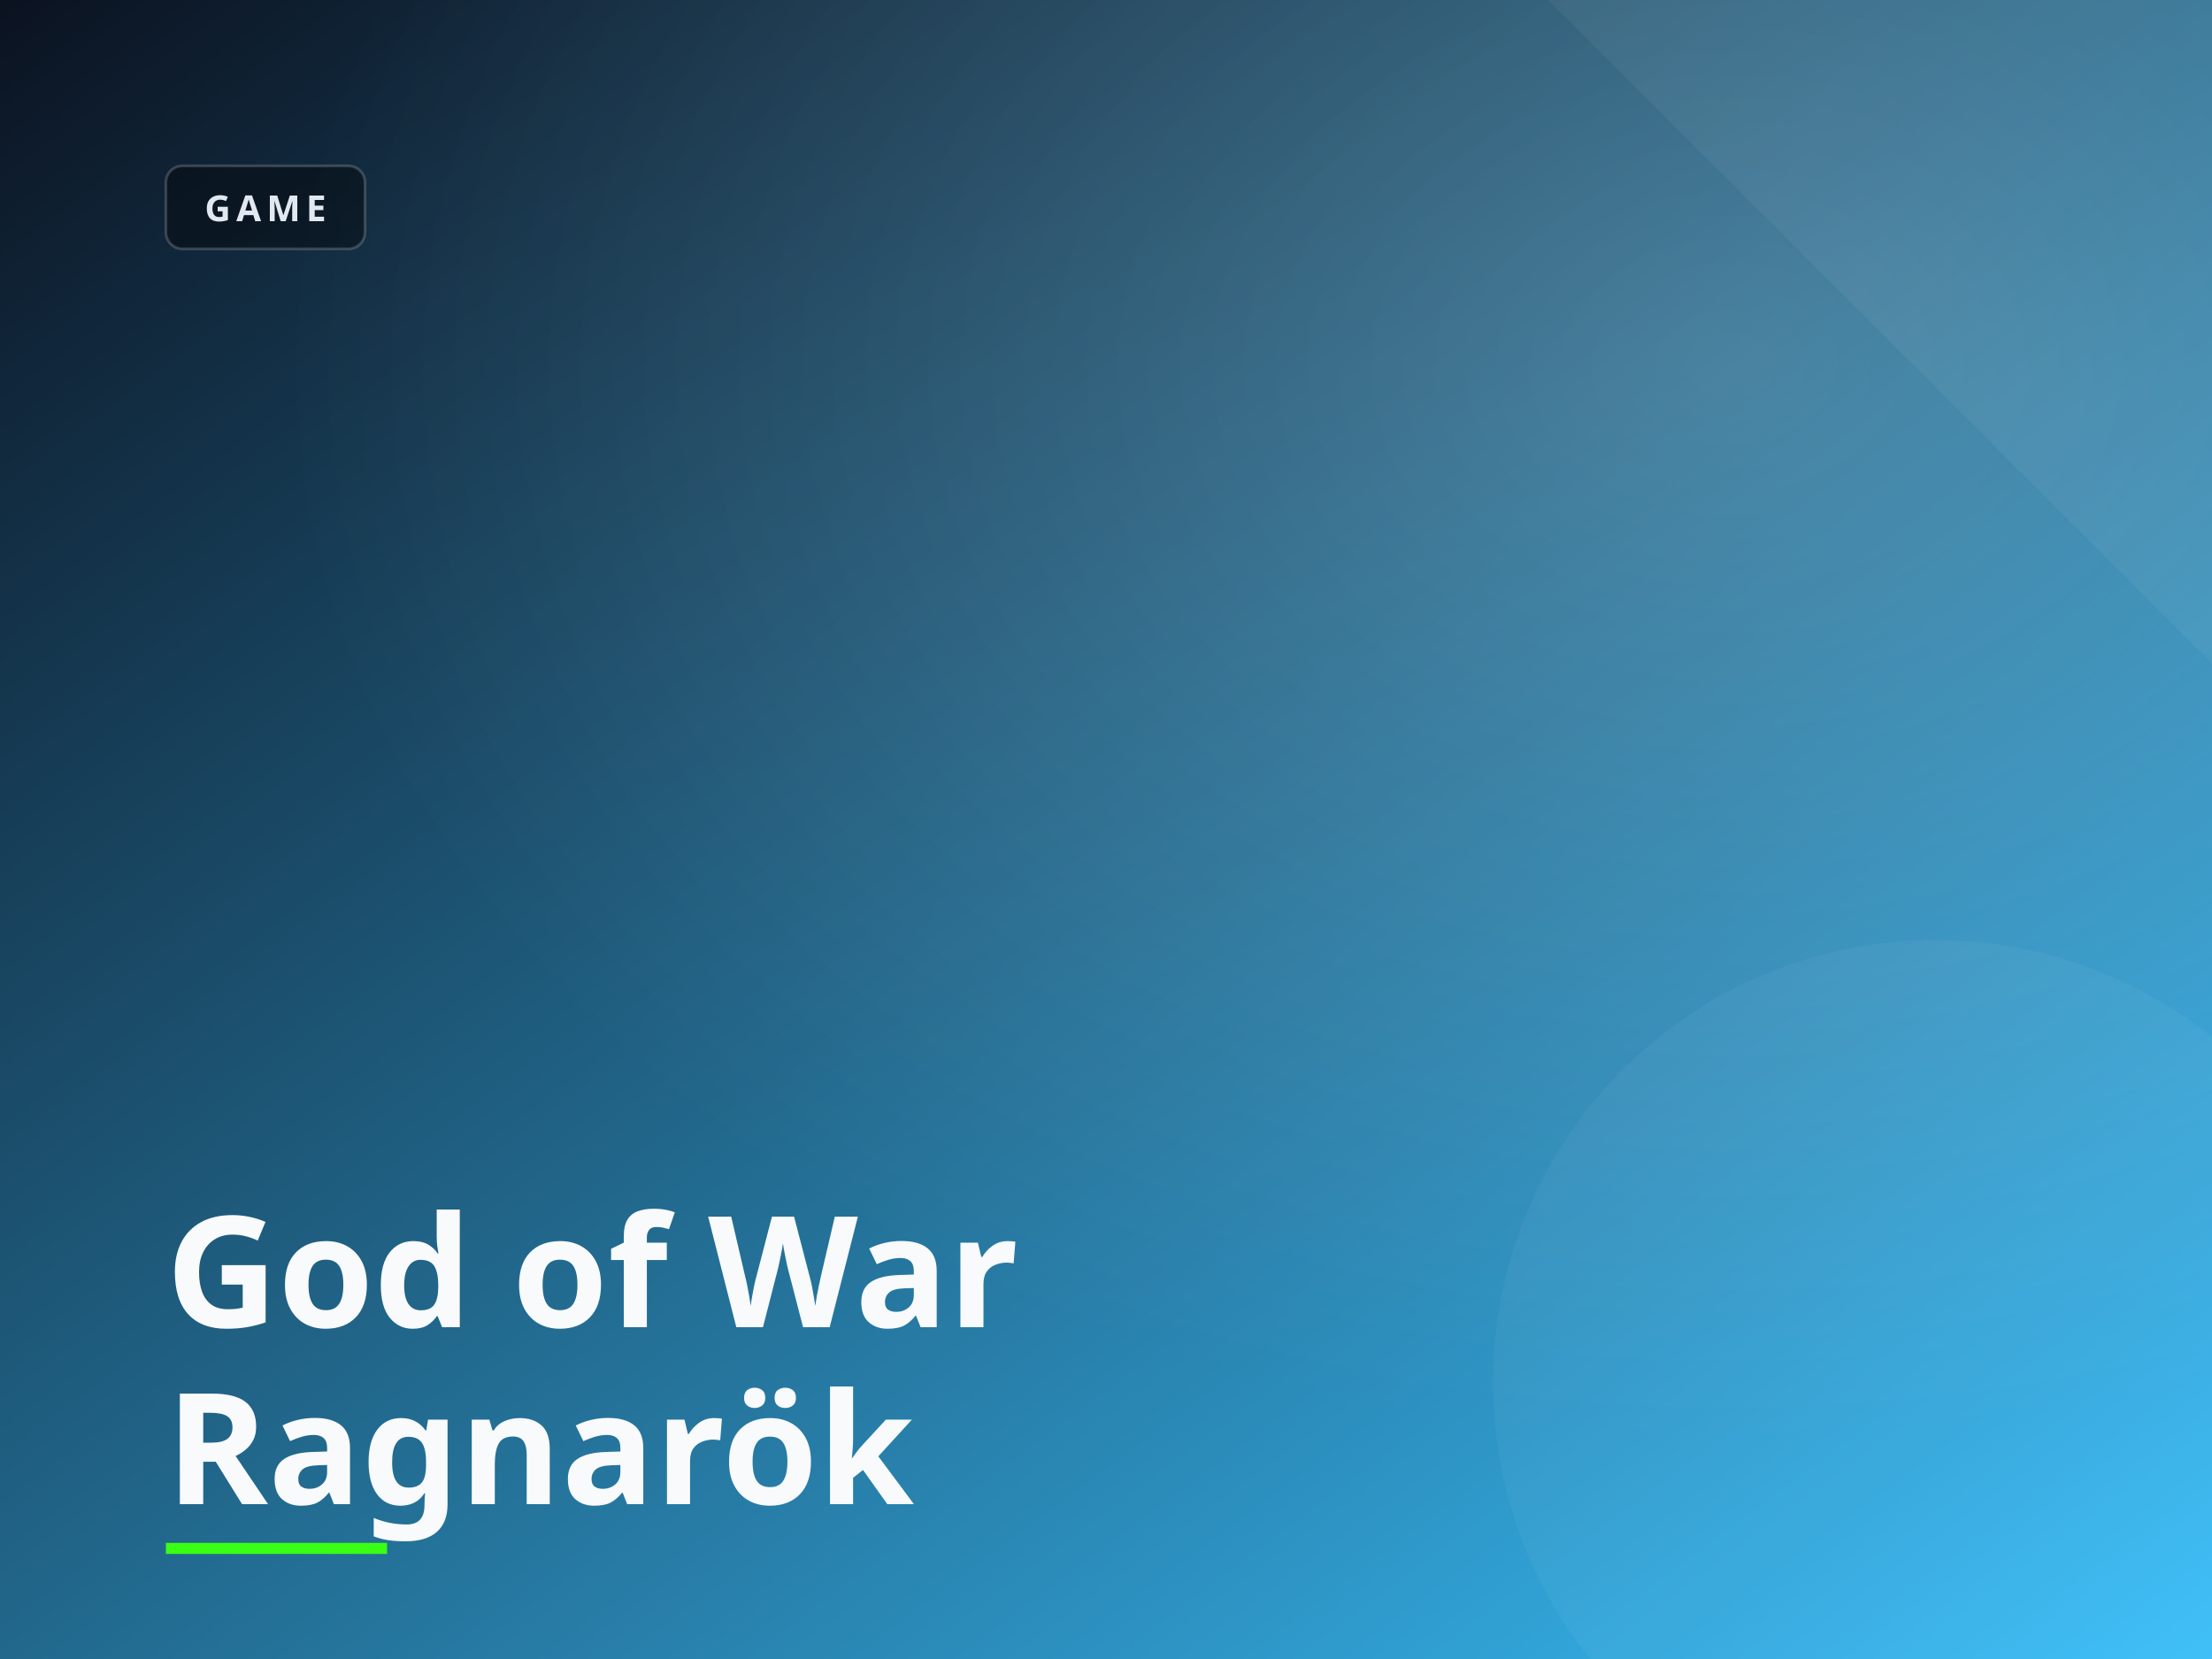
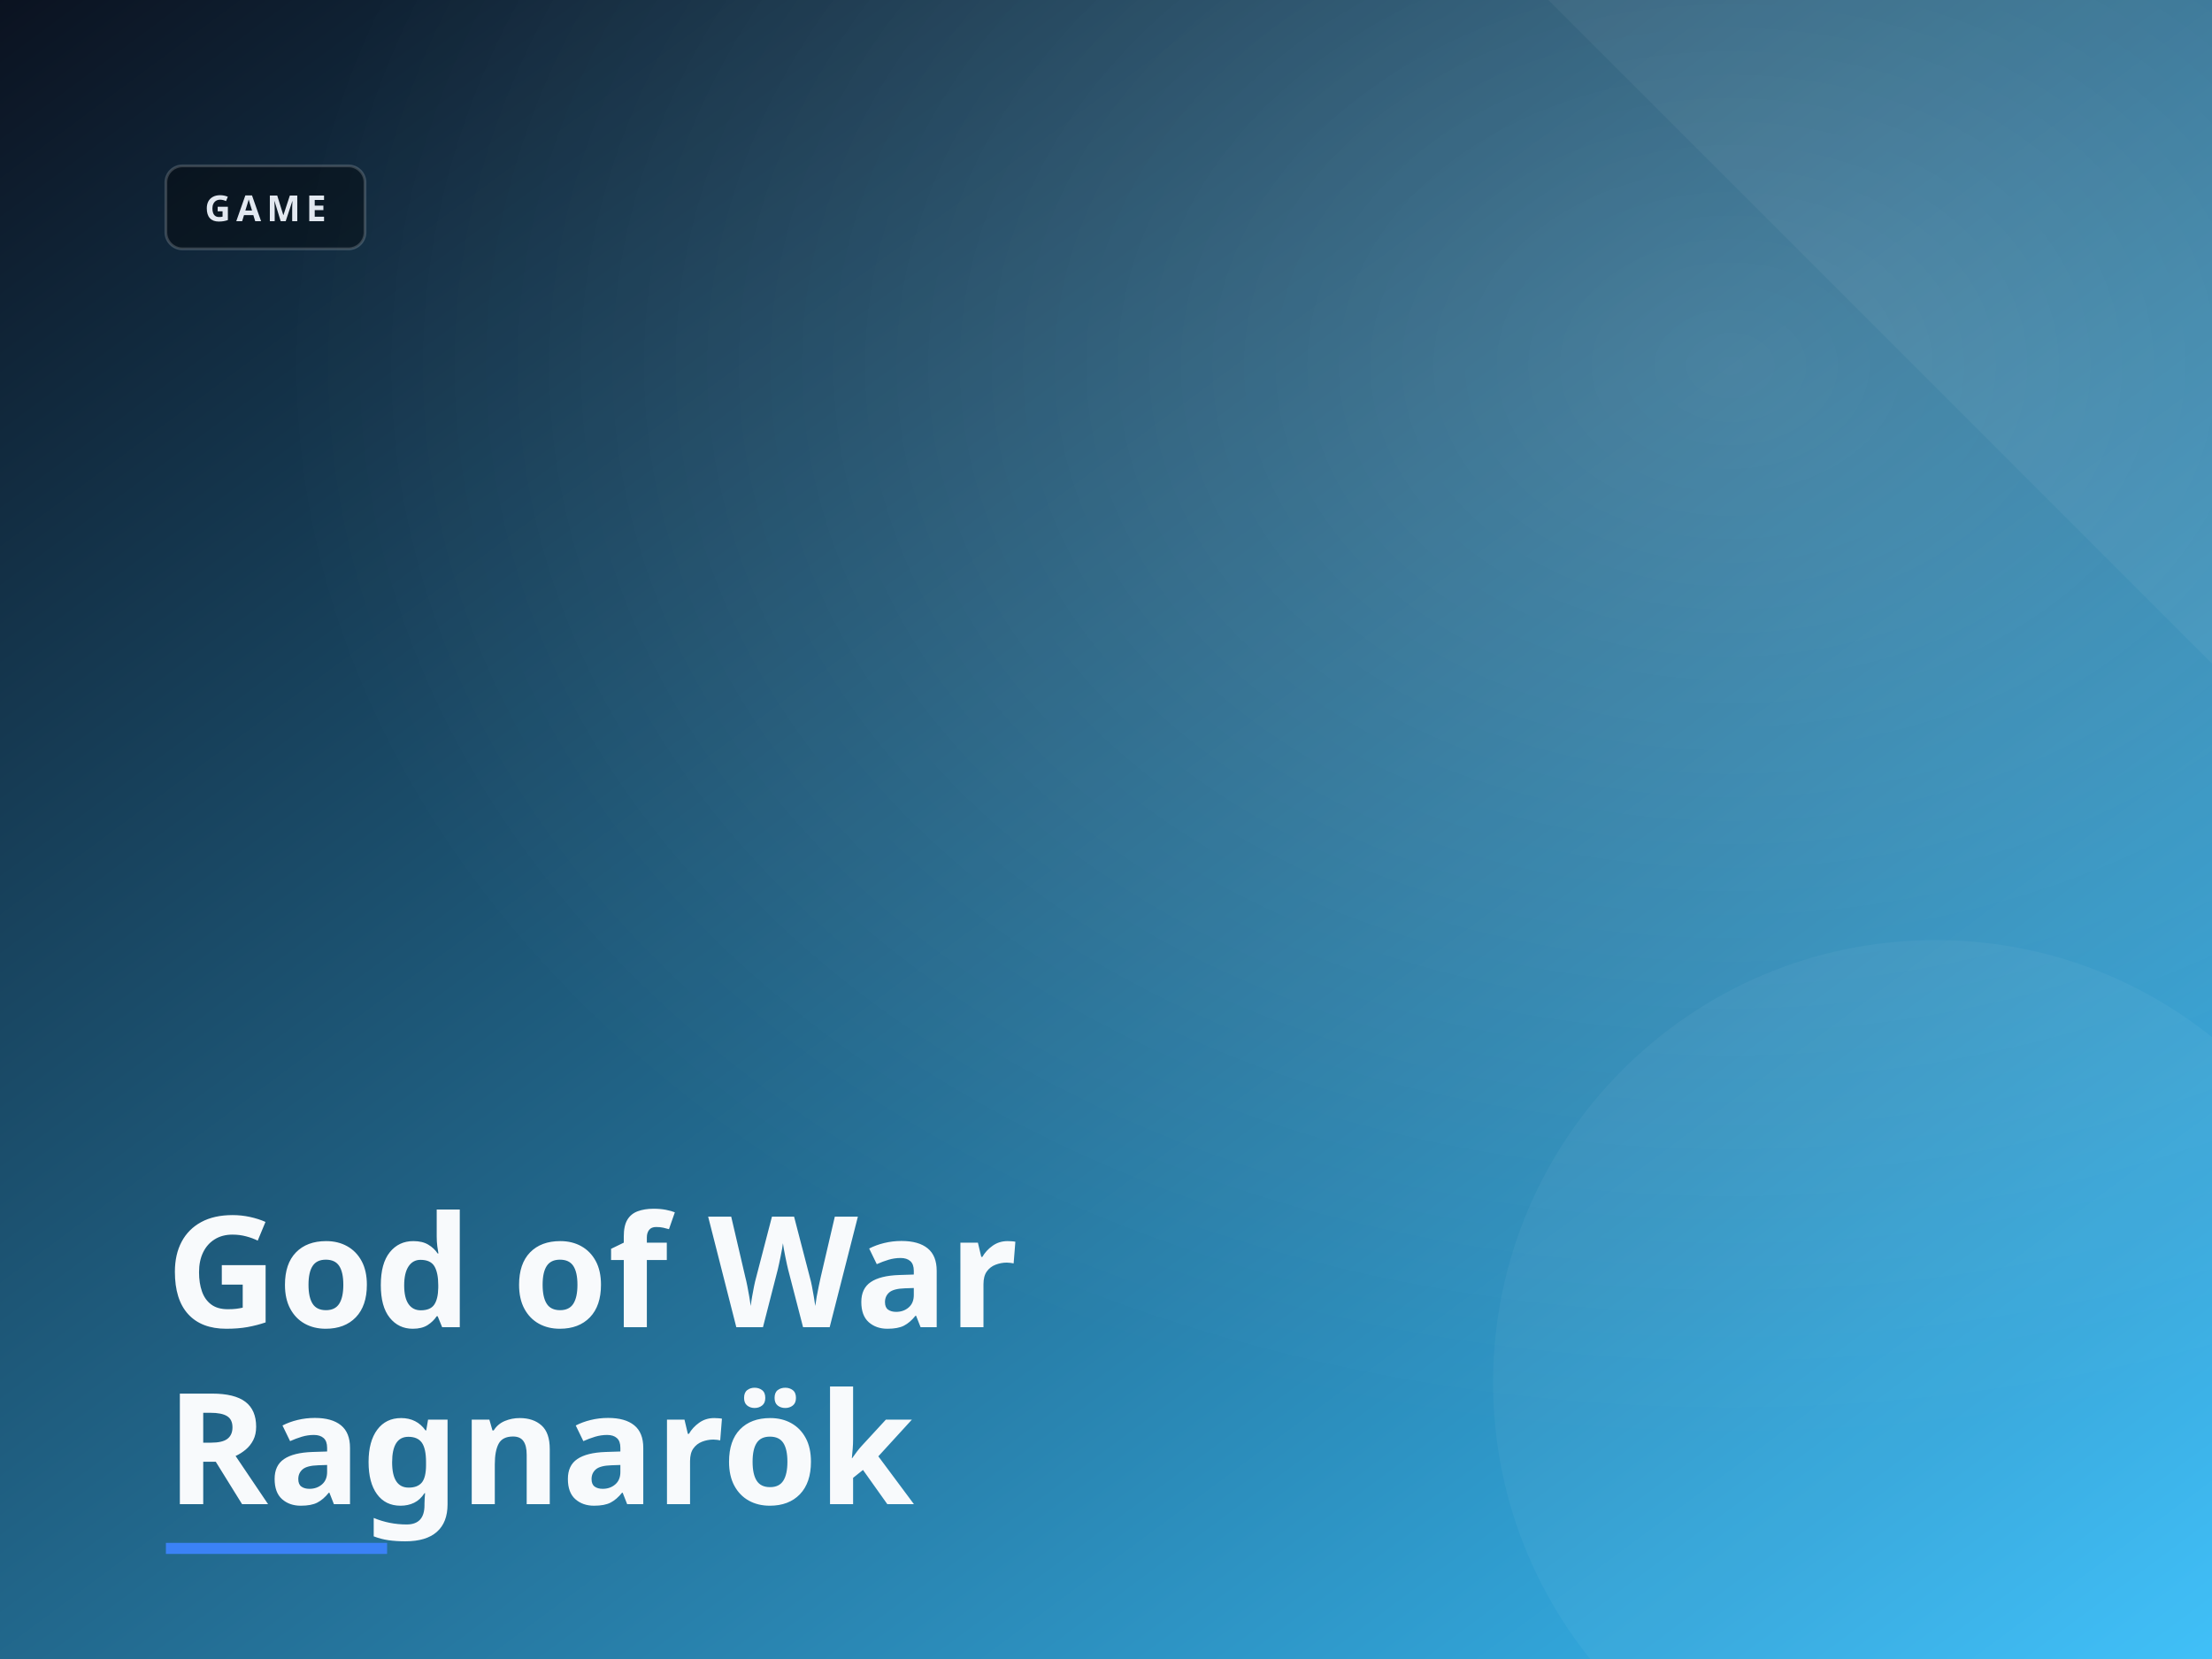
<svg xmlns="http://www.w3.org/2000/svg" viewBox="0 0 800 600" width="800" height="600" role="img" aria-label="God of War Ragnarök">
  <defs>
    <linearGradient id="g" x1="0" y1="0" x2="1" y2="1">
      <stop offset="0" stop-color="#0b1220" />
      <stop offset="1" stop-color="#38bdf8" />
    </linearGradient>
    <radialGradient id="glow" cx="0.78" cy="0.22" r="0.65">
      <stop offset="0" stop-color="rgba(255,255,255,0.18)" />
      <stop offset="1" stop-color="rgba(255,255,255,0)" />
    </radialGradient>
  </defs>
  <rect width="800" height="600" fill="url(#g)" />
  <rect width="800" height="600" fill="url(#glow)" />
  <path d="M 560 0 L 800 0 L 800 240 Z" fill="rgba(255,255,255,0.05)" />
  <circle cx="700" cy="500" r="160" fill="rgba(255,255,255,0.04)" />
  <rect x="60" y="60" rx="6" ry="6" width="72" height="30" fill="rgba(0,0,0,0.4)" stroke="rgba(255,255,255,0.18)" />
  <text x="96" y="80" text-anchor="middle" font-family="'Space Grotesk', system-ui, sans-serif" font-weight="600" font-size="13" fill="#e2e8f0" letter-spacing="2">GAME</text>
  <text x="60" y="480" font-family="'Space Grotesk', system-ui, sans-serif" font-weight="700" font-size="56" fill="#f8fafc">God of War</text>
  <text x="60" y="544" font-family="'Space Grotesk', system-ui, sans-serif" font-weight="700" font-size="56" fill="#f8fafc">Ragnarök</text>
-   <rect x="60" y="558" width="80" height="4" fill="#39ff14" />
+   <rect x="60" y="558" width="80" height="4" fill="#3b82f6" />
</svg>
